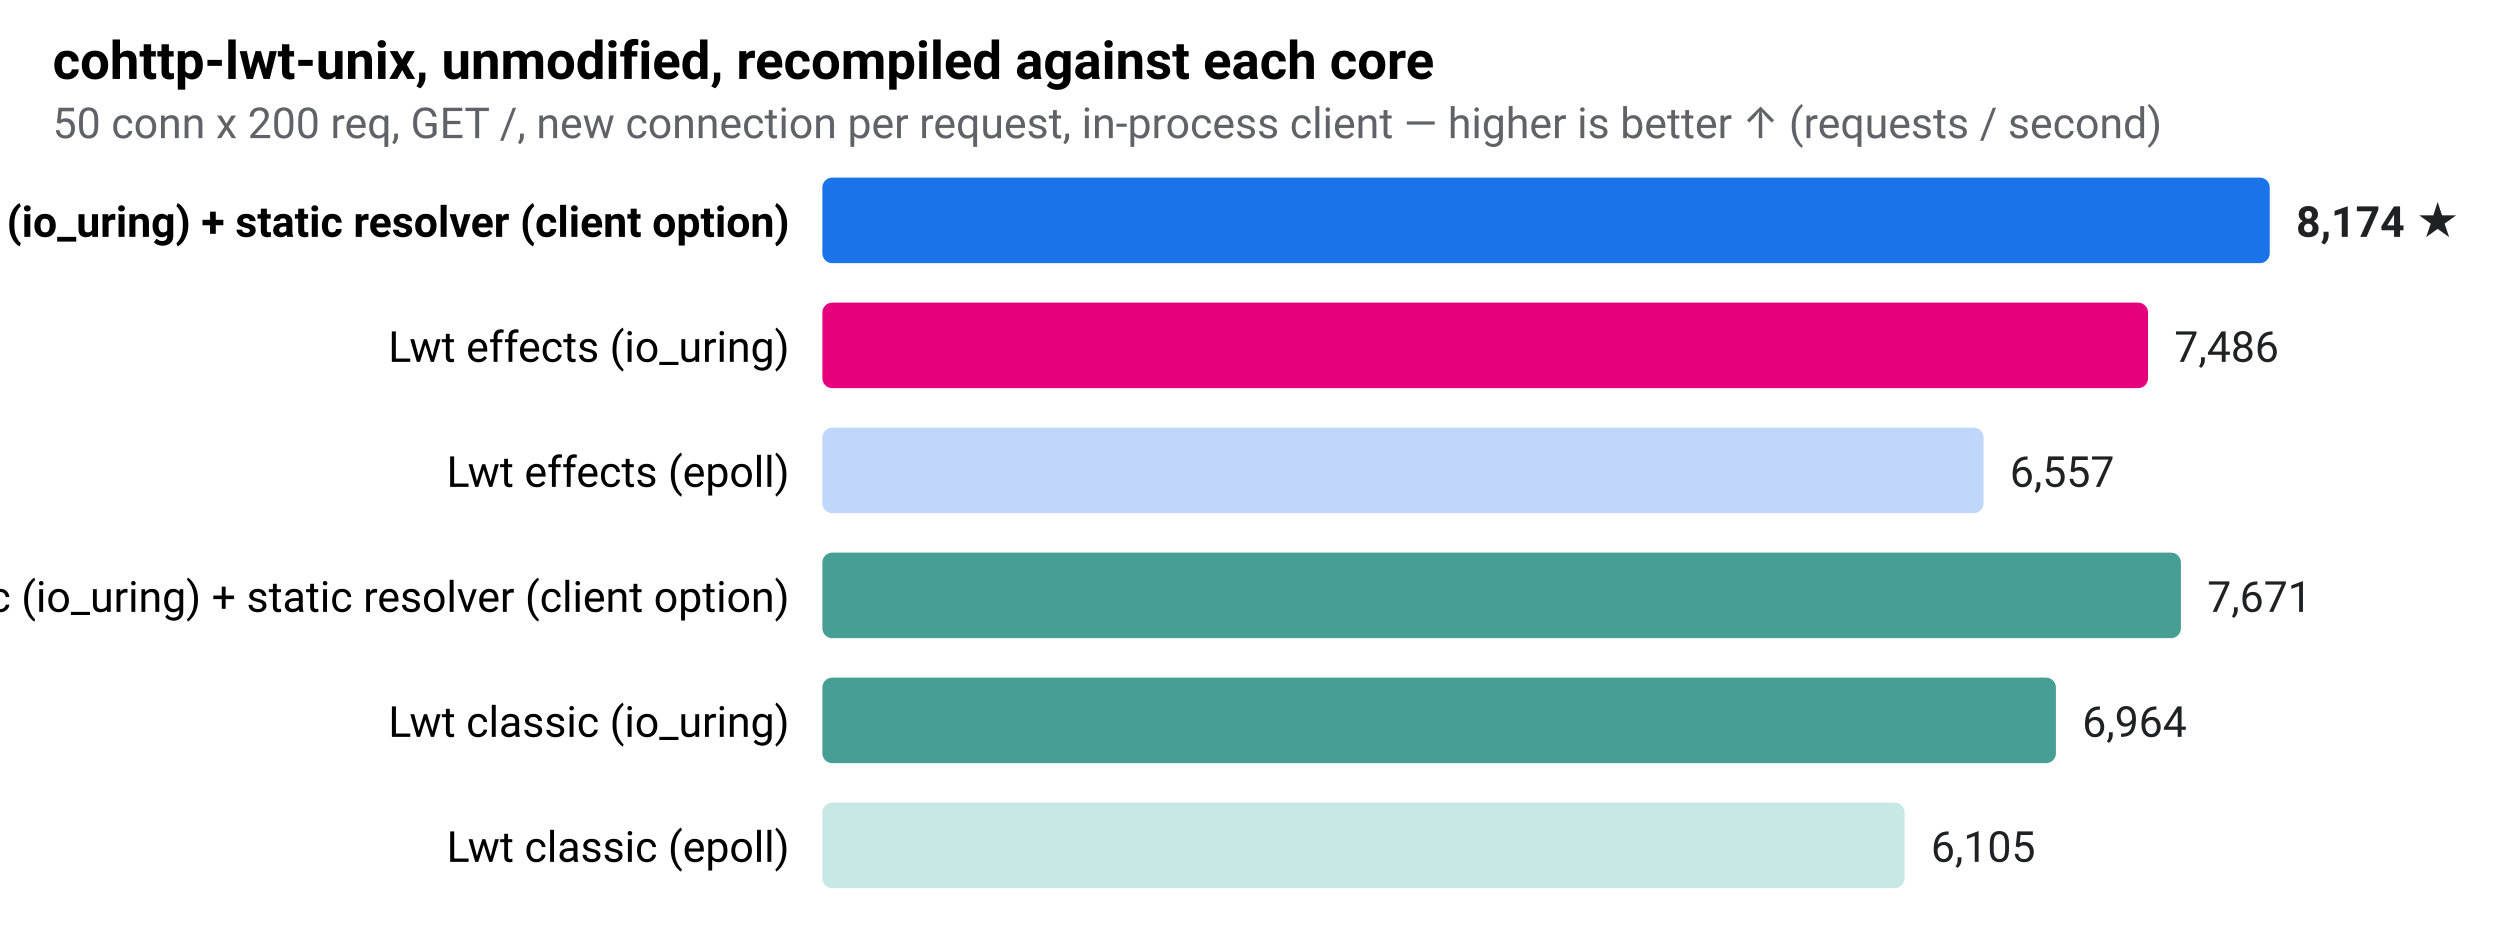
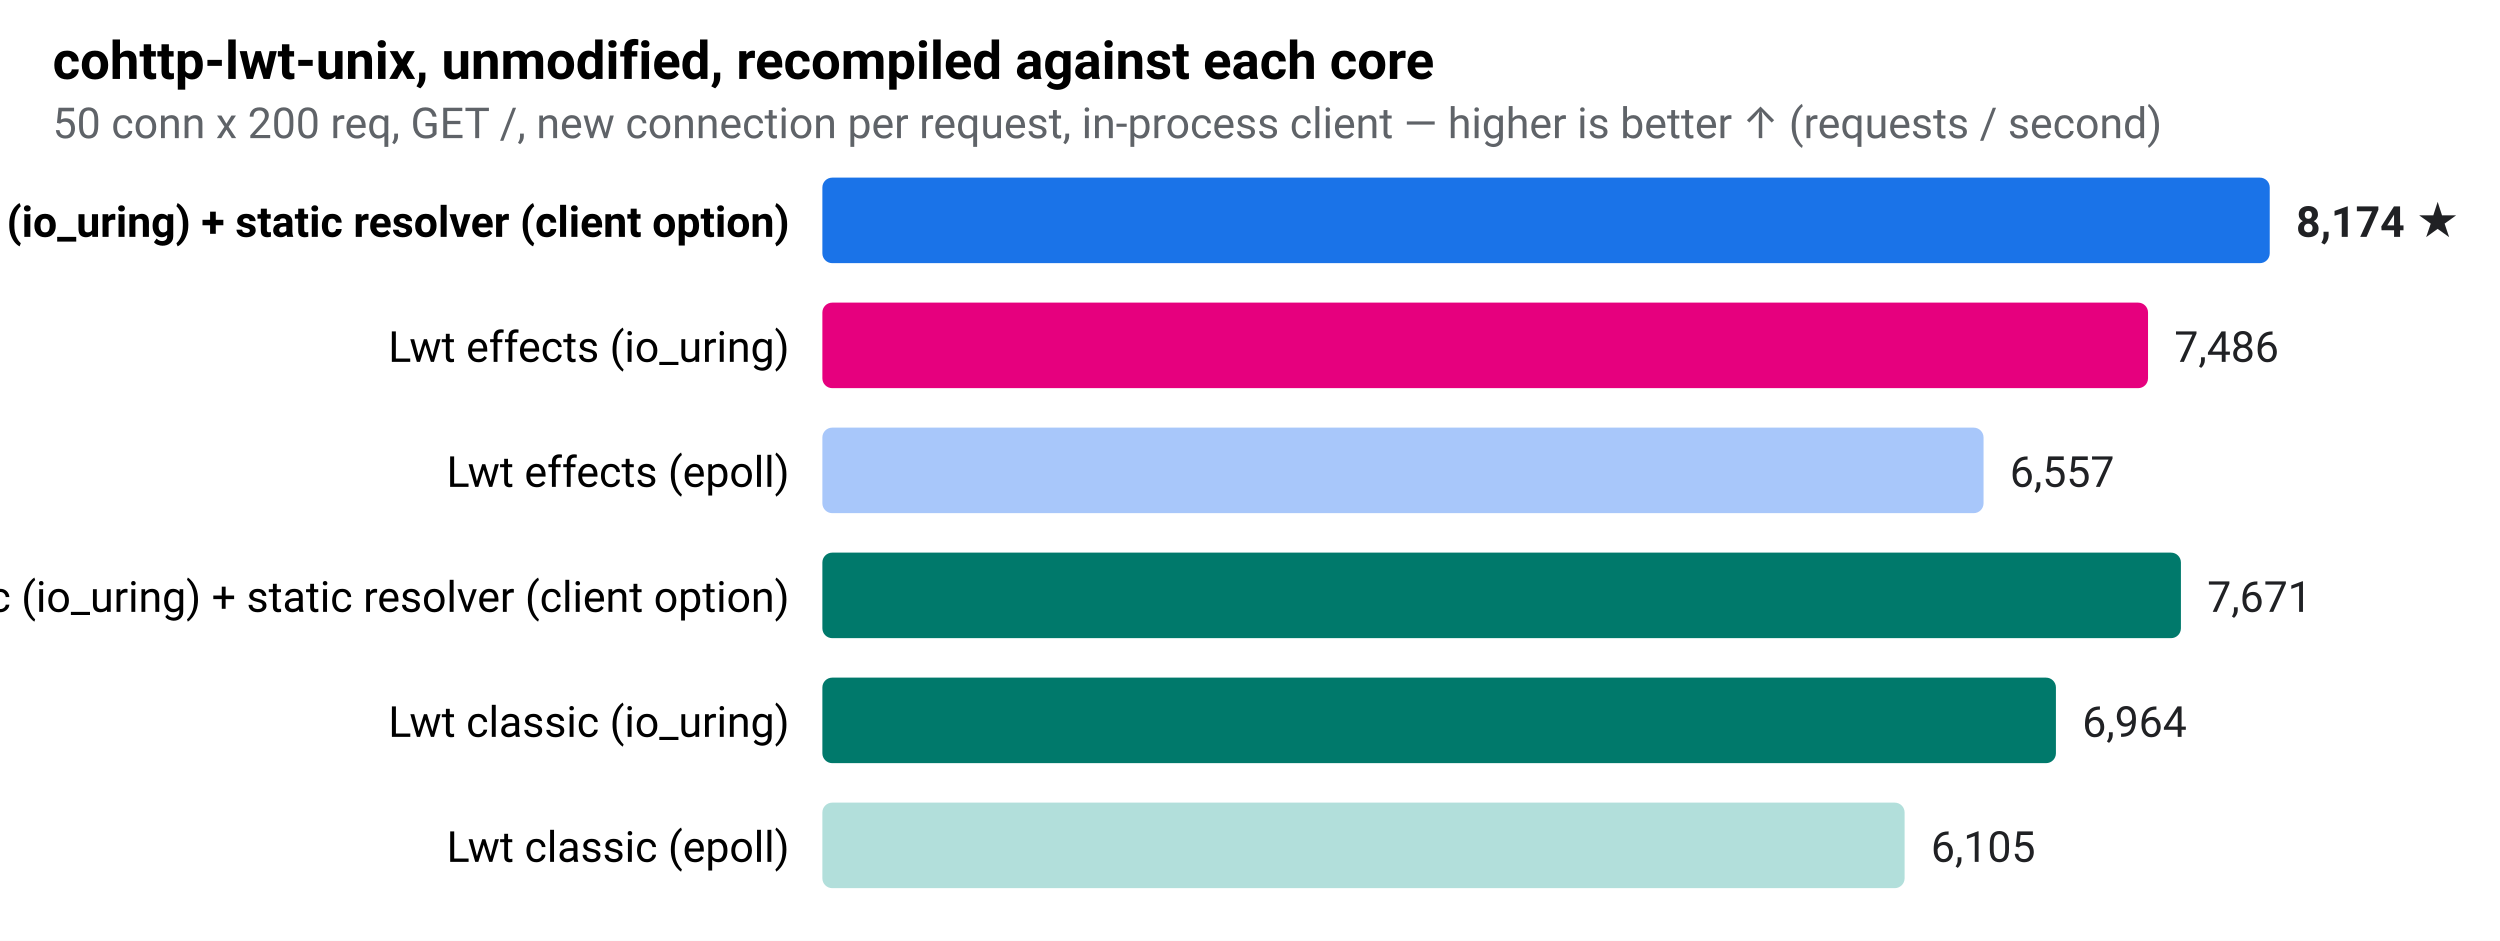
<svg xmlns="http://www.w3.org/2000/svg" width="760" height="286" font-family="-apple-system,Segoe UI,Roboto,sans-serif" font-size="13">
  <rect width="760" height="286" fill="white" />
  <text x="16" y="24" font-size="16" font-weight="700">cohttp-lwt-unix, unmodified, recompiled against each core</text>
  <text x="16" y="42" fill="#5f6368">50 conn x 200 req, GET /, new connection per request, in-process client — higher is better ↑ (requests / second)</text>
  <text x="240" y="72" text-anchor="end" font-weight="700">Lwt effects (io_uring) + static resolver (client option)</text>
  <rect x="250" y="54" width="440" height="26" rx="3" fill="#1a73e8" />
  <text x="698" y="72" fill="#202124" font-weight="700">8,174 ★</text>
  <text x="240" y="110" text-anchor="end">Lwt effects (io_uring)</text>
  <rect x="250" y="92" width="403" height="26" rx="3" fill="#e6007e" />
  <text x="661" y="110" fill="#202124">7,486</text>
  <text x="240" y="148" text-anchor="end">Lwt effects (epoll)</text>
-   <rect x="250" y="130" width="353" height="26" rx="3" fill="#a8c7fa" opacity="0.72" />
+   <rect x="250" y="130" width="353" height="26" rx="3" fill="#a8c7fa" />
  <text x="611" y="148" fill="#202124">6,557</text>
  <text x="240" y="186" text-anchor="end">Lwt classic (io_uring) + static resolver (client option)</text>
-   <rect x="250" y="168" width="413" height="26" rx="3" fill="#00796b" opacity="0.72" />
+   <rect x="250" y="168" width="413" height="26" rx="3" fill="#00796b" />
  <text x="671" y="186" fill="#202124">7,671</text>
  <text x="240" y="224" text-anchor="end">Lwt classic (io_uring)</text>
-   <rect x="250" y="206" width="375" height="26" rx="3" fill="#00796b" opacity="0.72" />
+   <rect x="250" y="206" width="375" height="26" rx="3" fill="#00796b" />
  <text x="633" y="224" fill="#202124">6,964</text>
  <text x="240" y="262" text-anchor="end">Lwt classic (epoll)</text>
-   <rect x="250" y="244" width="329" height="26" rx="3" fill="#b2dfdb" opacity="0.72" />
+   <rect x="250" y="244" width="329" height="26" rx="3" fill="#b2dfdb" />
  <text x="587" y="262" fill="#202124">6,105</text>
</svg>
